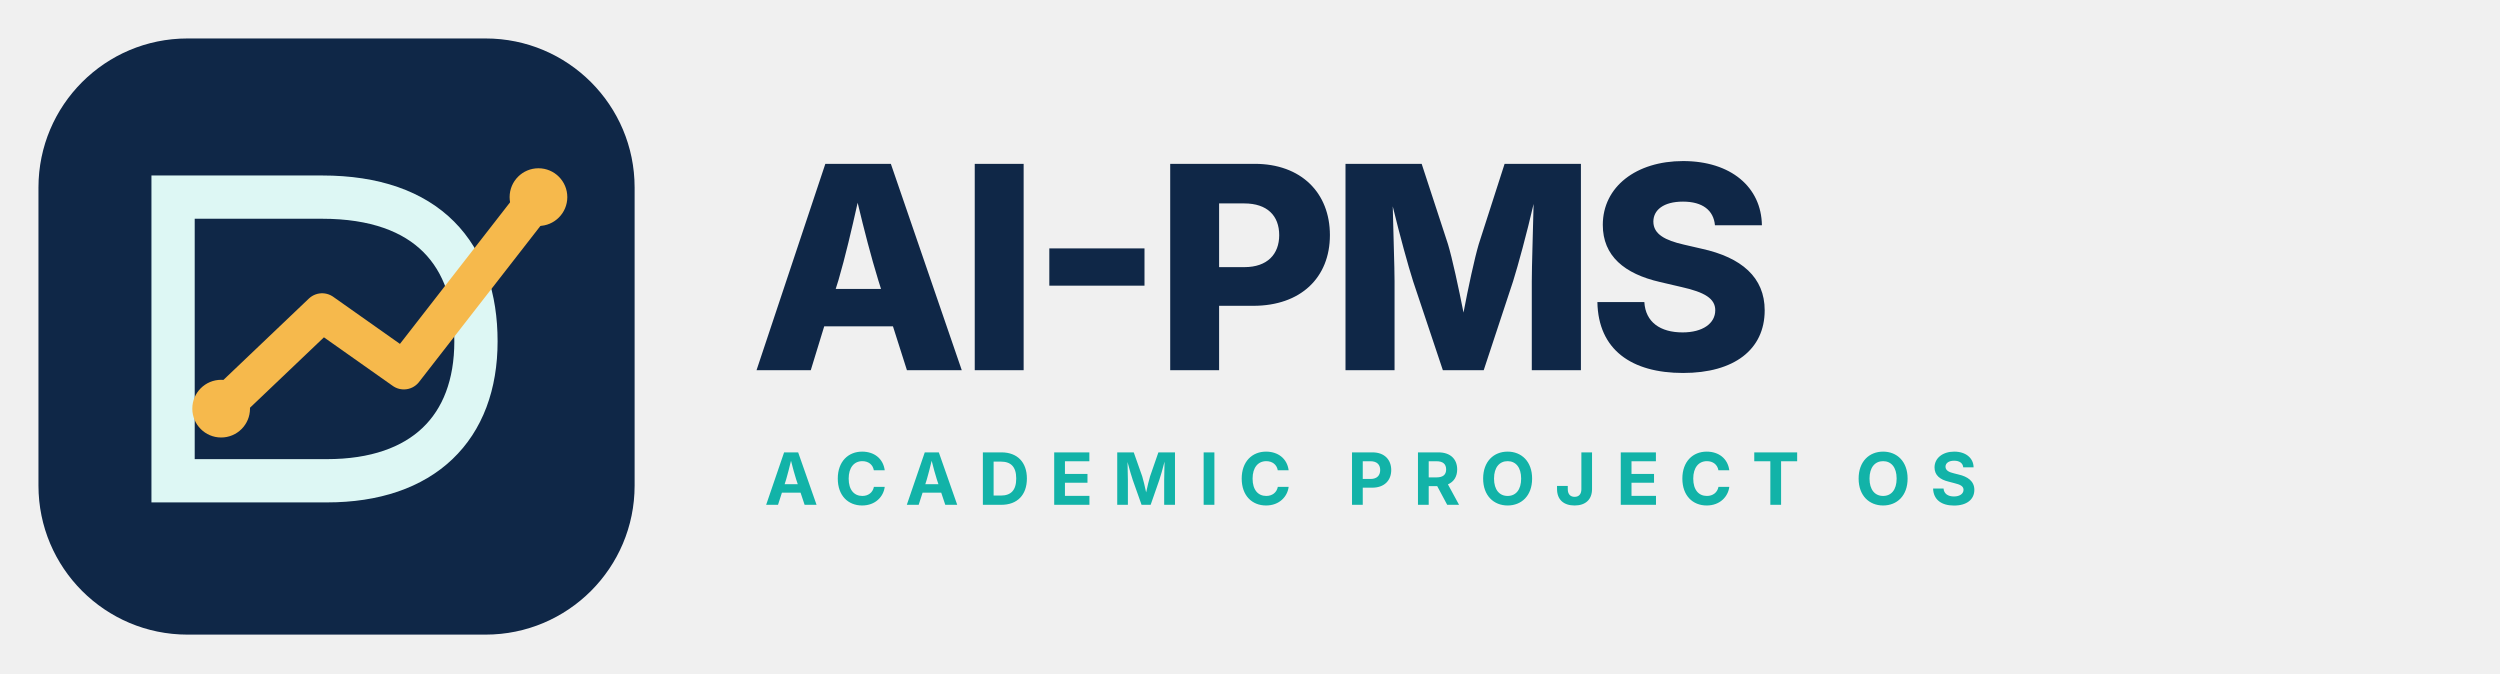
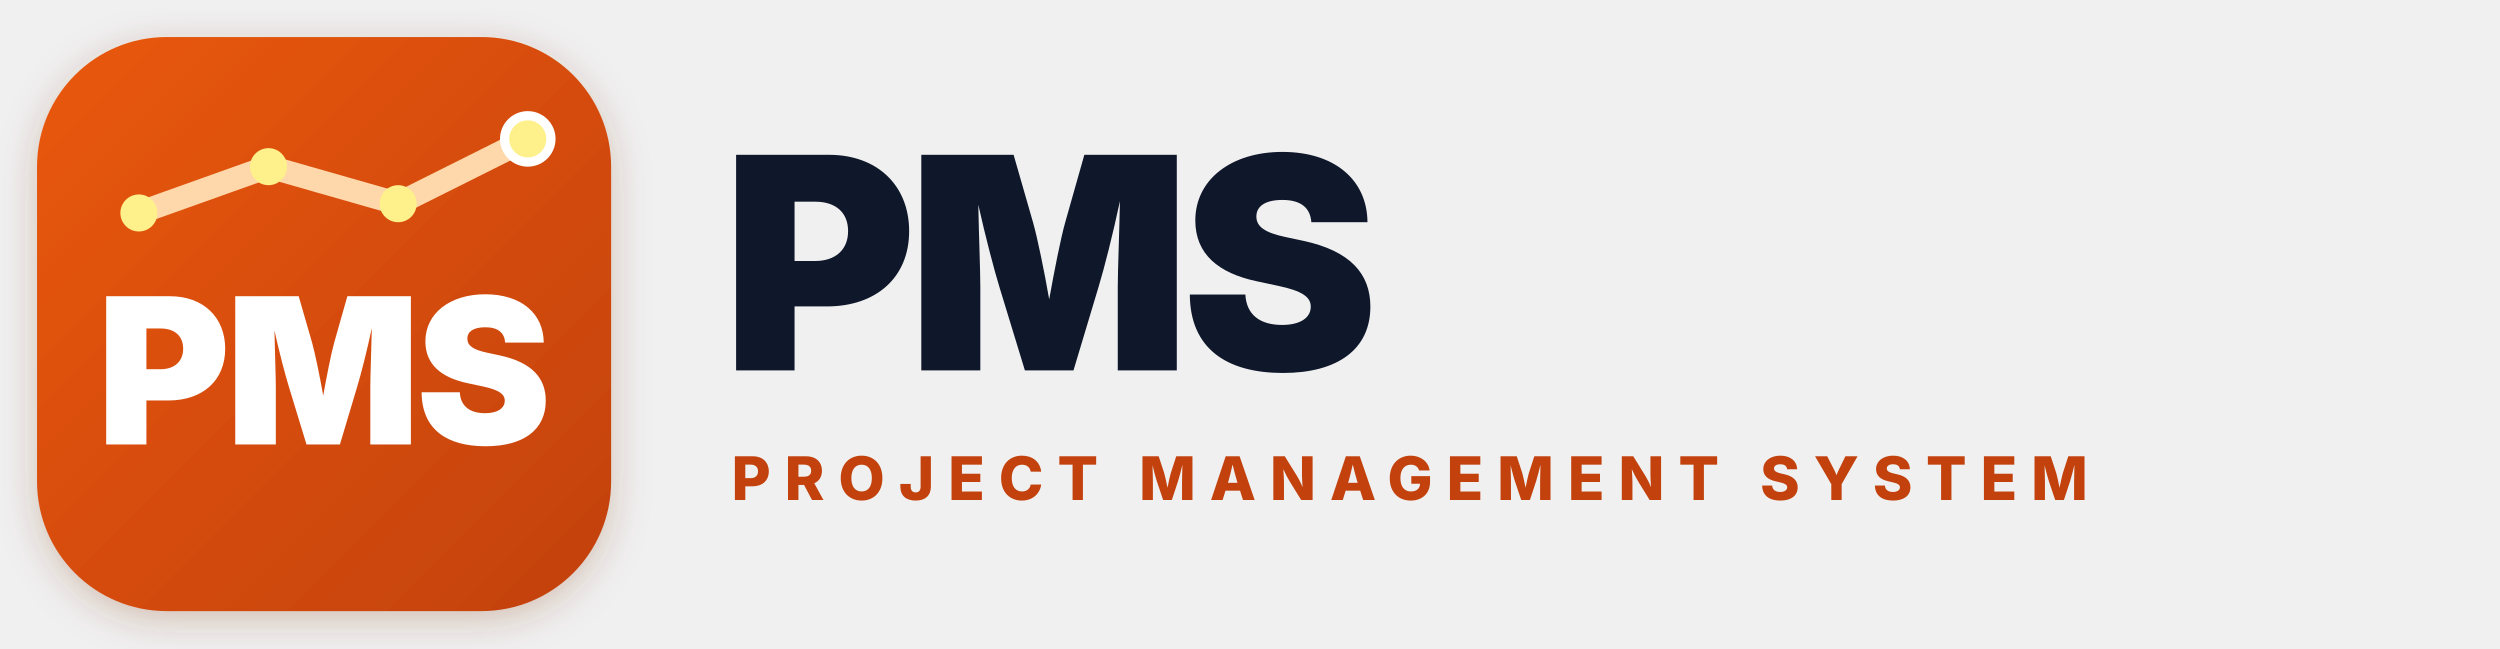
- <svg xmlns="http://www.w3.org/2000/svg" viewBox="0 0 520 140" role="img" aria-labelledby="title desc">
-   <rect x="8" y="8" width="124" height="124" rx="31" fill="#0F2747" />
-   <path d="M36 100V41h31c22 0 32 12 32 30s-11 29-31 29H36Z" fill="none" stroke="#DDF7F4" stroke-width="9" stroke-linecap="round" />
-   <path d="m46 85 21-20 17 12 28-36" fill="none" stroke="#F6B94C" stroke-width="8" stroke-linecap="round" stroke-linejoin="round" />
-   <circle cx="46" cy="85" r="6" fill="#F6B94C" />
-   <circle cx="112" cy="41" r="6" fill="#F6B94C" />
-   <text x="156" y="77" font-size="59" font-family="Inter,Arial,sans-serif" font-weight="800" letter-spacing="-2" fill="#0F2747">AI-PMS</text>
-   <text x="159" y="105" font-size="15" font-family="Inter,Arial,sans-serif" font-weight="700" letter-spacing="4" fill="#12B3A8">ACADEMIC PROJECT OS</text>
+ <svg xmlns="http://www.w3.org/2000/svg" viewBox="0 0 540 140" role="img" aria-labelledby="title desc">
+   <defs>
+     <linearGradient id="pmsLogoGrad" x1="0%" y1="0%" x2="100%" y2="100%">
+       <stop offset="0%" stop-color="#EA580C" />
+       <stop offset="100%" stop-color="#C2410C" />
+     </linearGradient>
+     <filter id="pmsLogoShadow" x="-10%" y="-10%" width="120%" height="120%">
+       <feDropShadow dx="0" dy="2" stdDeviation="4" flood-color="#7C2D12" flood-opacity="0.25" />
+     </filter>
+   </defs>
+   <rect x="8" y="8" width="124" height="124" rx="28" fill="url(#pmsLogoGrad)" filter="url(#pmsLogoShadow)" />
+   <path d="M30 46 L58 36 L86 44 L114 30" fill="none" stroke="#FED7AA" stroke-width="5" stroke-linecap="round" stroke-linejoin="round" />
+   <circle cx="30" cy="46" r="4" fill="#FEF08A" />
+   <circle cx="58" cy="36" r="4" fill="#FEF08A" />
+   <circle cx="86" cy="44" r="4" fill="#FEF08A" />
+   <circle cx="114" cy="30" r="5" fill="#FEF08A" stroke="#FFFFFF" stroke-width="2" />
+   <text x="70" y="96" font-family="'Plus Jakarta Sans', Inter, -apple-system, sans-serif" font-weight="900" font-size="44" letter-spacing="-1" text-anchor="middle" fill="#FFFFFF">PMS</text>
+   <text x="156" y="80" font-size="64" font-family="'Plus Jakarta Sans', Inter, -apple-system, sans-serif" font-weight="900" letter-spacing="-2" fill="#0F172A">PMS</text>
+   <text x="158" y="108" font-size="13" font-family="'Plus Jakarta Sans', Inter, -apple-system, sans-serif" font-weight="800" letter-spacing="3" fill="#C2410C">PROJECT MANAGEMENT SYSTEM</text>
</svg>
